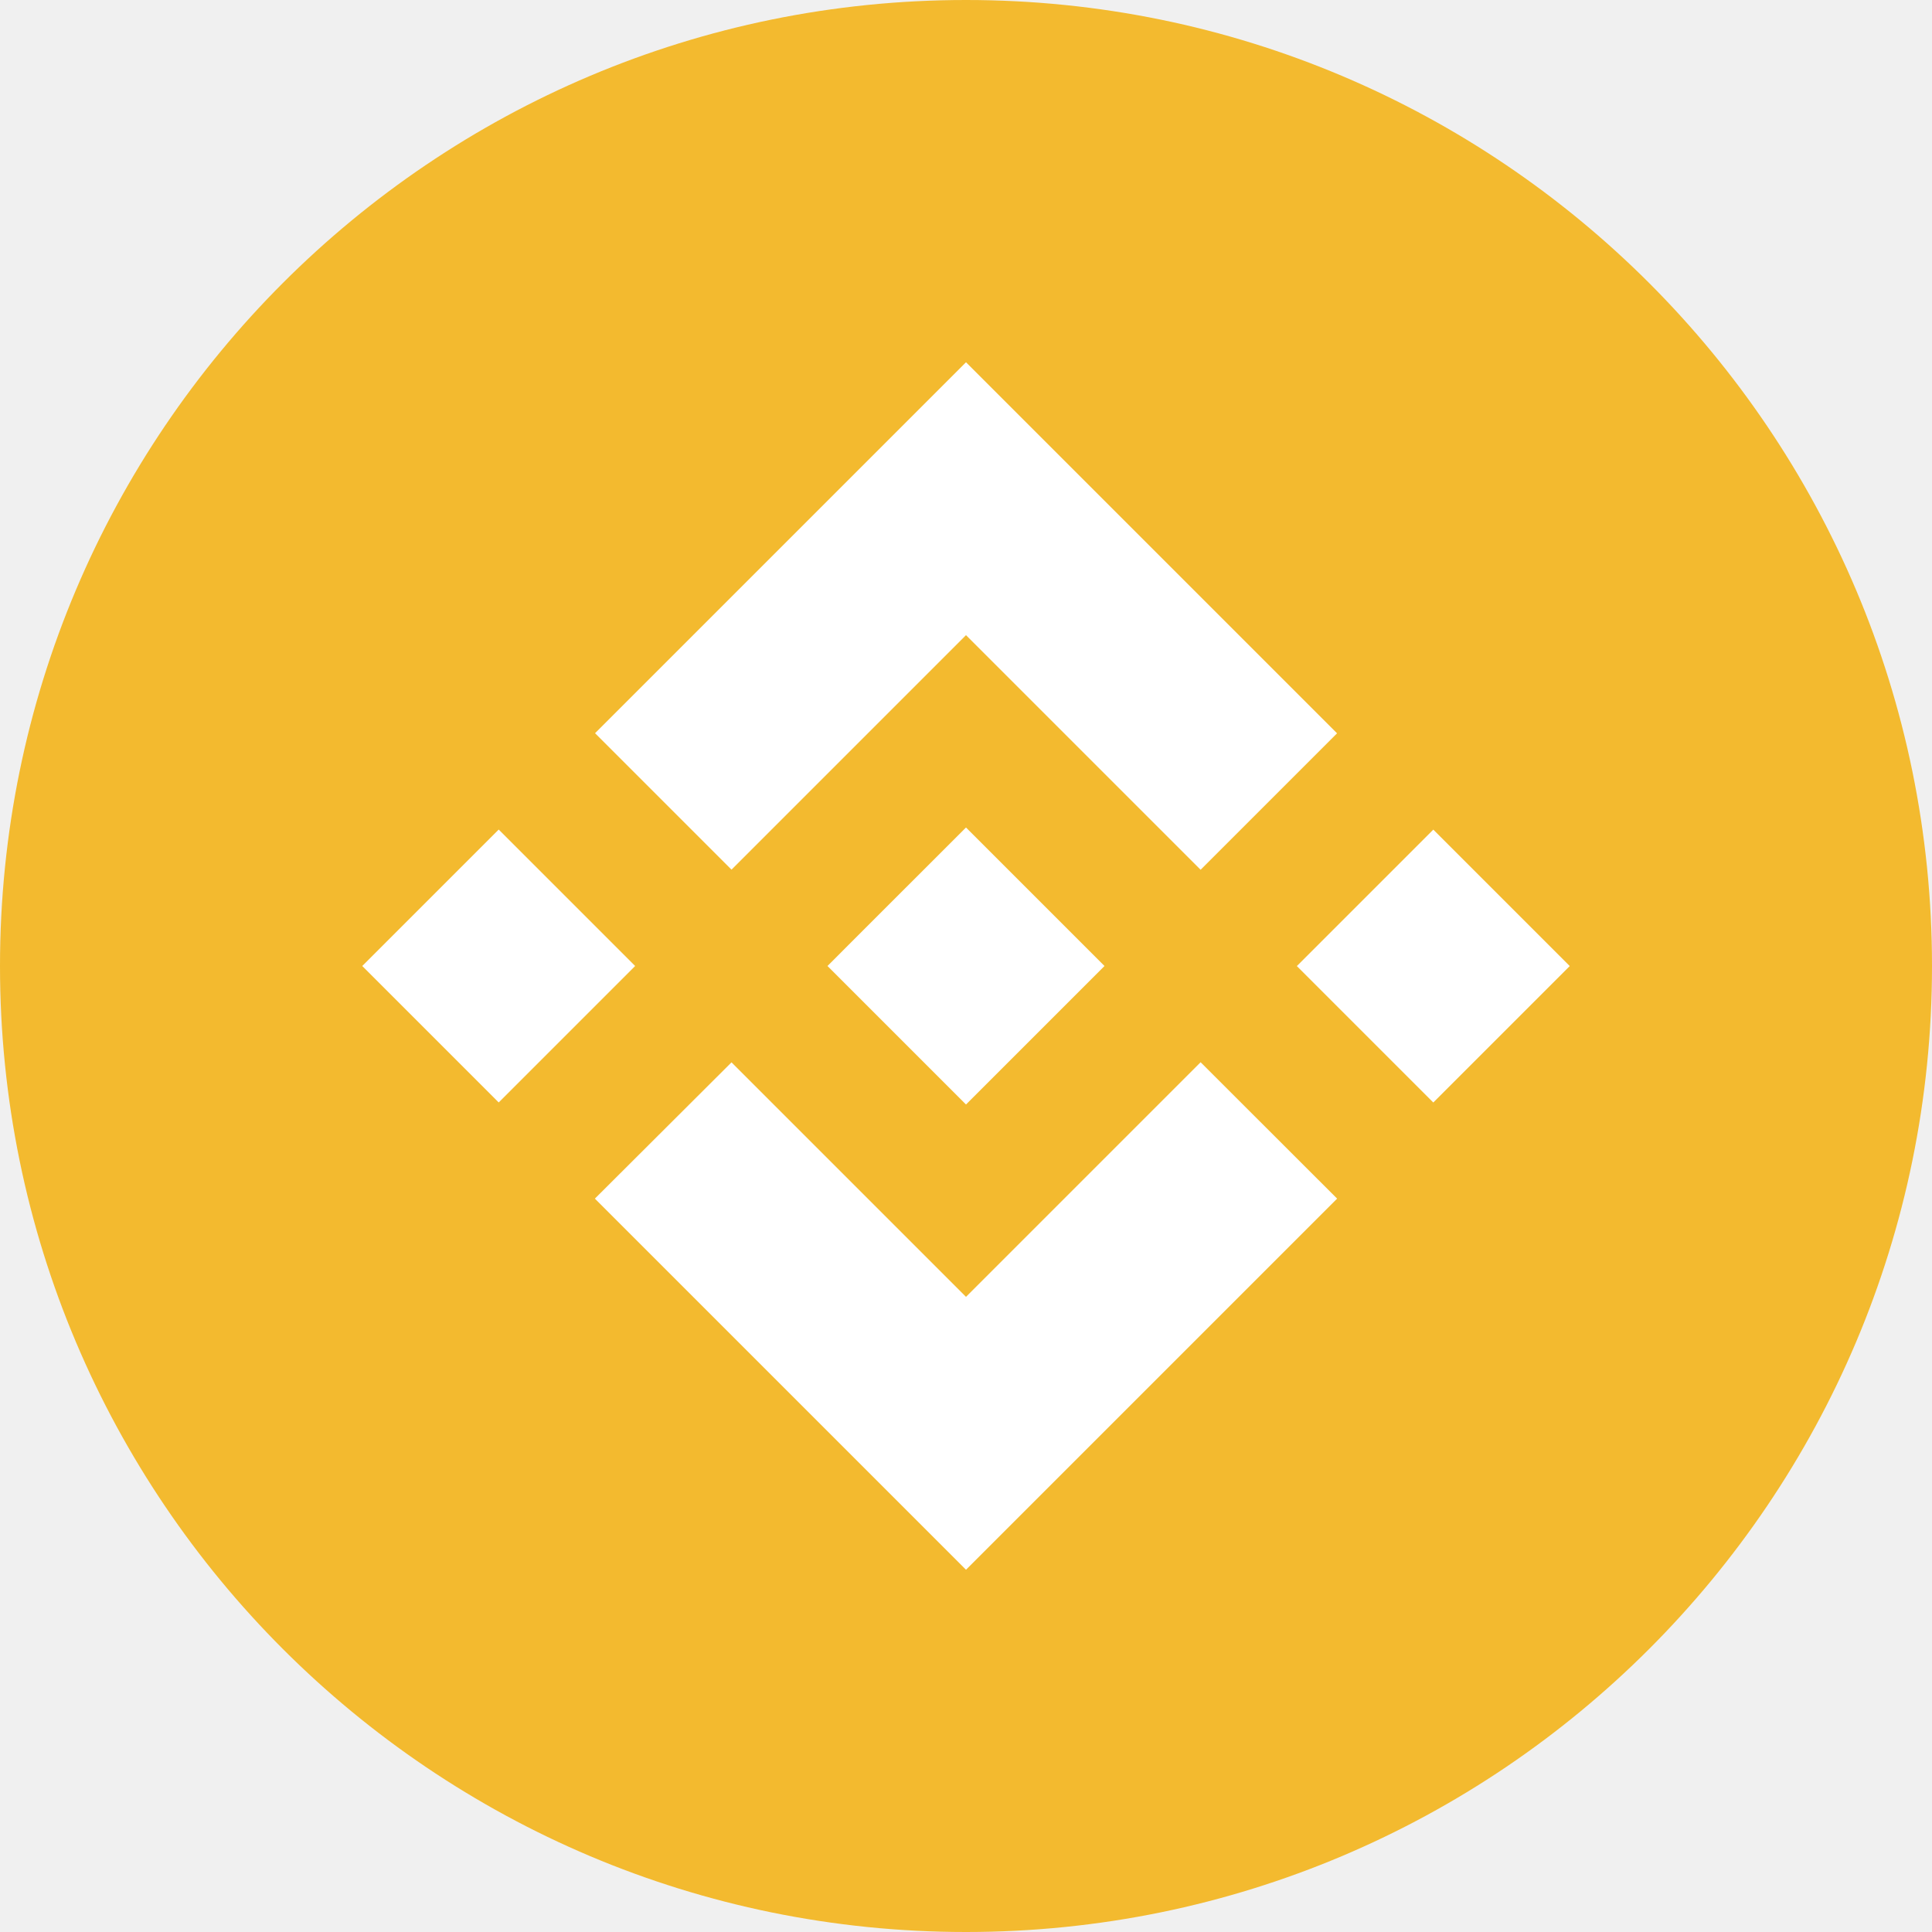
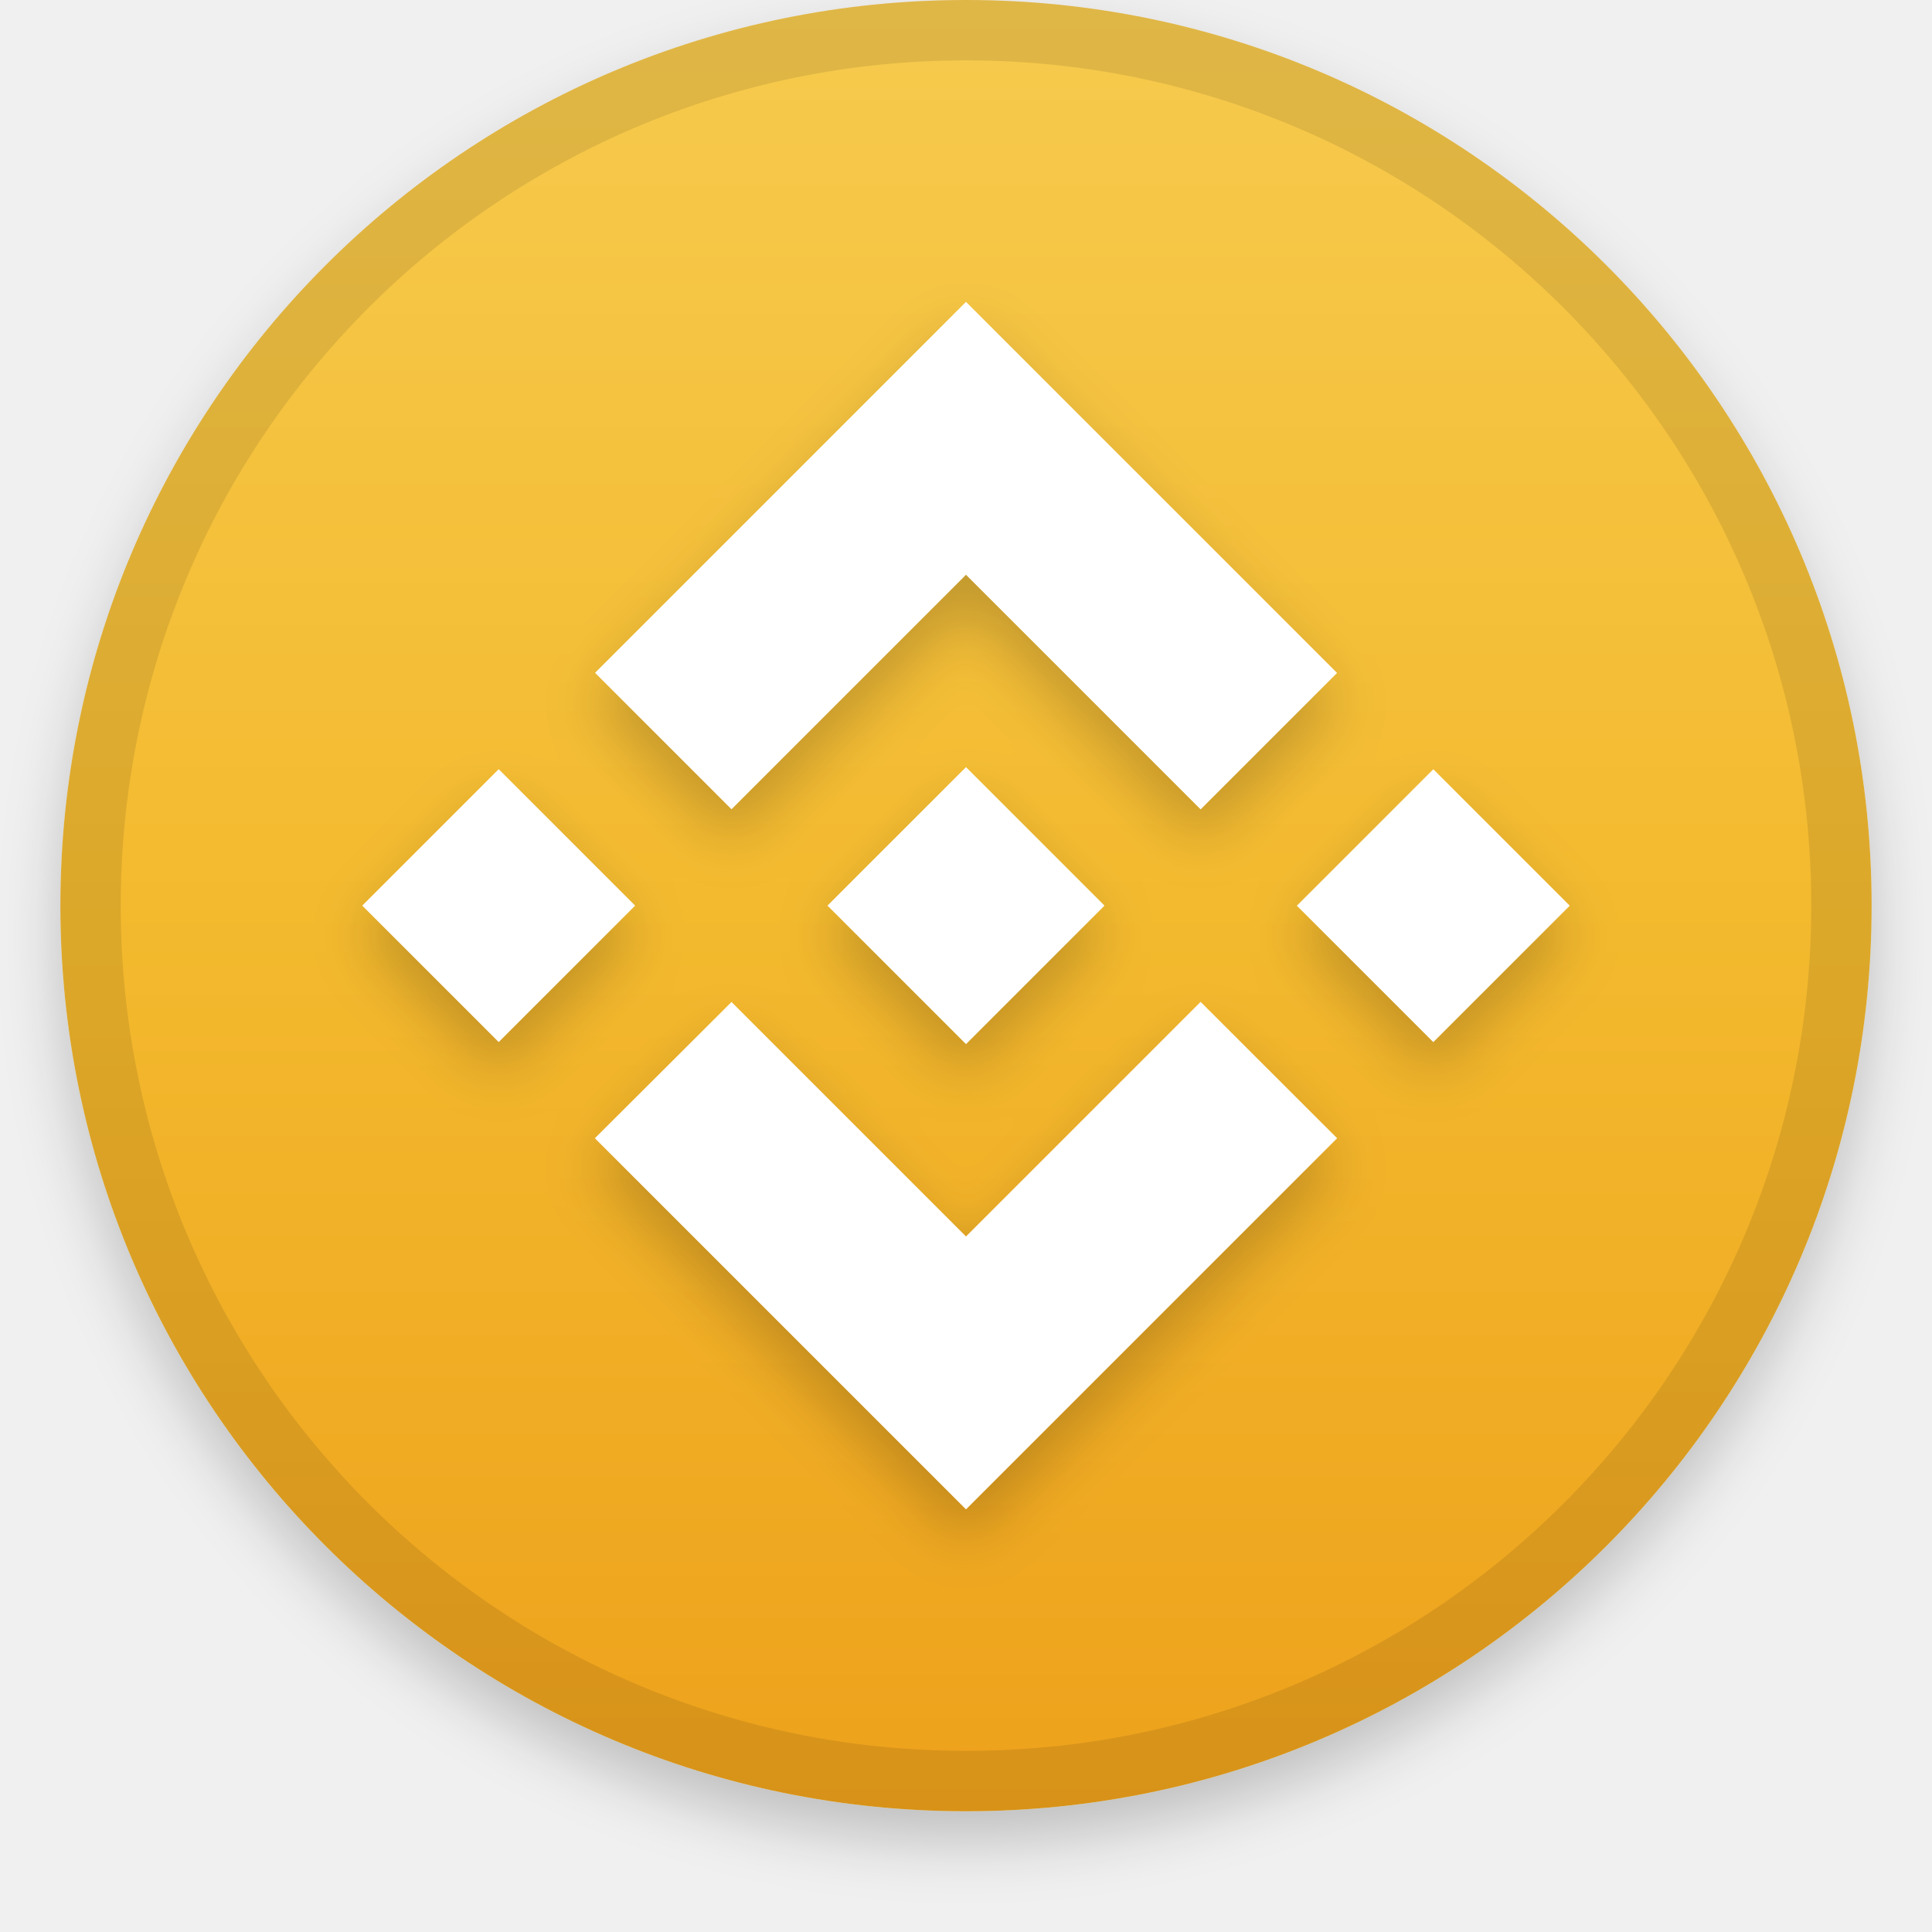
- <svg xmlns="http://www.w3.org/2000/svg" width="32" height="32" viewBox="0 0 32 32">
-   <g fill="none">
-     <circle cx="16" cy="16" r="16" fill="#F3BA2F" />
-     <path fill="#FFF" d="M12.116,14.404 L16,10.52 L19.886,14.406 L22.146,12.146 L16,6 L9.856,12.144 L12.116,14.404 Z M6,16 L8.26,13.74 L10.52,16 L8.26,18.26 L6,16 Z M12.116,17.596 L16,21.48 L19.886,17.594 L22.147,19.853 L22.146,19.854 L16,26 L9.856,19.856 L9.853,19.853 L12.116,17.596 Z M21.48,16.001 L23.74,13.741 L26,16.001 L23.74,18.261 L21.48,16.001 Z M18.292,15.999 L18.294,16 L18.293,16.001 L16,18.294 L13.709,16.003 L13.705,16 L13.709,15.997 L14.11,15.595 L14.305,15.4 L14.305,15.4 L16,13.706 L18.293,15.999 L18.292,15.999 Z" />
+ <svg xmlns="http://www.w3.org/2000/svg" xmlns:xlink="http://www.w3.org/1999/xlink" width="32" height="32" viewBox="0 0 32 32">
+   <defs>
+     <linearGradient id="bnb-c" x1="50%" x2="50%" y1="0%" y2="100%">
+       <stop offset="0%" stop-color="#FFF" stop-opacity=".5" />
+       <stop offset="100%" stop-opacity=".5" />
+     </linearGradient>
+     <circle id="bnb-b" cx="16" cy="15" r="15" />
+     <filter id="bnb-a" width="111.7%" height="111.7%" x="-5.8%" y="-4.2%" filterUnits="objectBoundingBox">
+       <feOffset dy=".5" in="SourceAlpha" result="shadowOffsetOuter1" />
+       <feGaussianBlur in="shadowOffsetOuter1" result="shadowBlurOuter1" stdDeviation=".5" />
+       <feComposite in="shadowBlurOuter1" in2="SourceAlpha" operator="out" result="shadowBlurOuter1" />
+       <feColorMatrix in="shadowBlurOuter1" values="0 0 0 0 0   0 0 0 0 0   0 0 0 0 0  0 0 0 0.199 0" />
+     </filter>
+     <path id="bnb-e" d="M12.116,13.404 L16,9.52 L19.886,13.406 L22.146,11.146 L16,5 L9.856,11.144 L12.116,13.404 Z M6,15 L8.26,12.74 L10.52,15 L8.26,17.26 L6,15 Z M12.116,16.596 L16,20.48 L19.886,16.594 L22.147,18.853 L22.146,18.854 L16,25 L9.856,18.856 L9.853,18.853 L12.116,16.596 Z M21.48,15.001 L23.74,12.741 L26,15.001 L23.74,17.261 L21.48,15.001 Z M18.292,14.999 L18.294,15 L18.293,15.001 L16,17.294 L13.709,15.003 L13.705,15 L13.709,14.997 L14.11,14.595 L14.305,14.4 L14.305,14.4 L16,12.706 L18.293,14.999 L18.292,14.999 Z" />
+     <filter id="bnb-d" width="117.5%" height="117.5%" x="-8.8%" y="-6.2%" filterUnits="objectBoundingBox">
+       <feOffset dy=".5" in="SourceAlpha" result="shadowOffsetOuter1" />
+       <feGaussianBlur in="shadowOffsetOuter1" result="shadowBlurOuter1" stdDeviation=".5" />
+       <feColorMatrix in="shadowBlurOuter1" values="0 0 0 0 0   0 0 0 0 0   0 0 0 0 0  0 0 0 0.204 0" />
+     </filter>
+   </defs>
+   <g fill="none" fill-rule="evenodd">
+     <g fill-rule="nonzero">
+       <use fill="#000" filter="url(#bnb-a)" xlink:href="#bnb-b" />
+       <use fill="#F3BA2F" fill-rule="evenodd" xlink:href="#bnb-b" />
+       <use fill="url(#bnb-c)" fill-rule="evenodd" style="mix-blend-mode:soft-light" xlink:href="#bnb-b" />
+       <circle cx="16" cy="15" r="14.5" stroke="#000" stroke-opacity=".097" />
+     </g>
+     <g fill-rule="nonzero">
+       <use fill="#000" filter="url(#bnb-d)" xlink:href="#bnb-e" />
+       <use fill="#FFF" fill-rule="evenodd" xlink:href="#bnb-e" />
+     </g>
  </g>
</svg>
